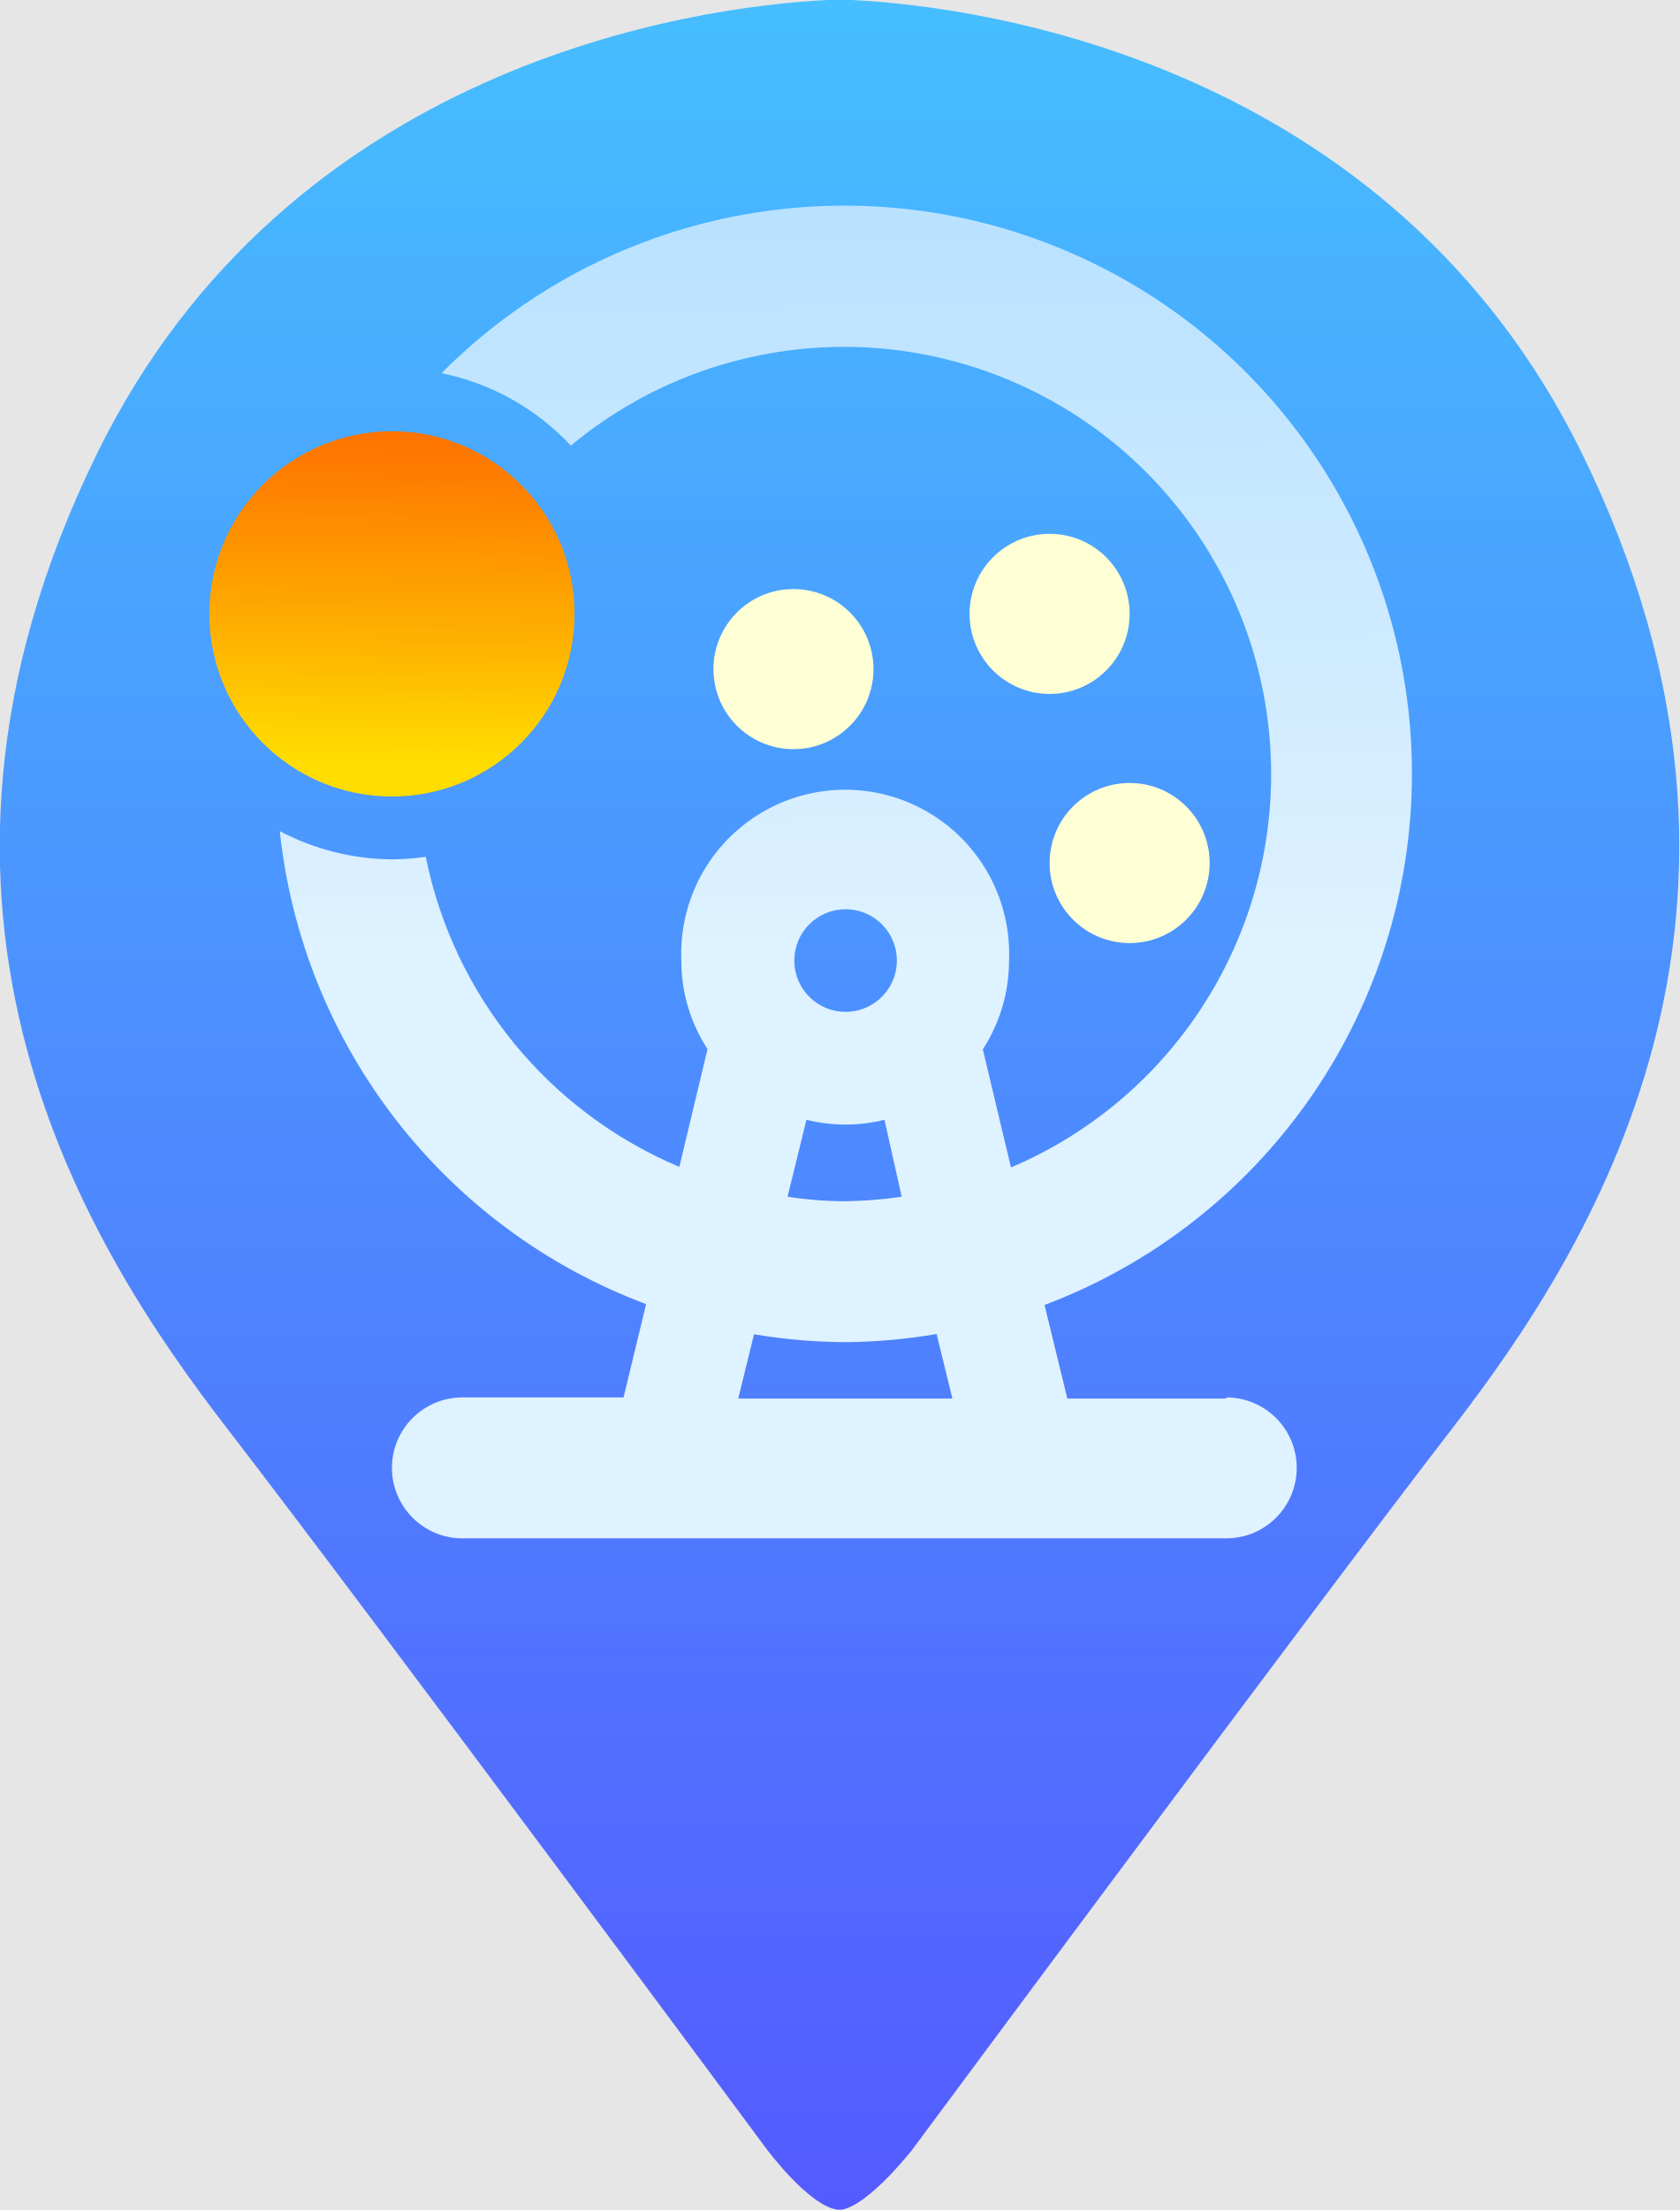
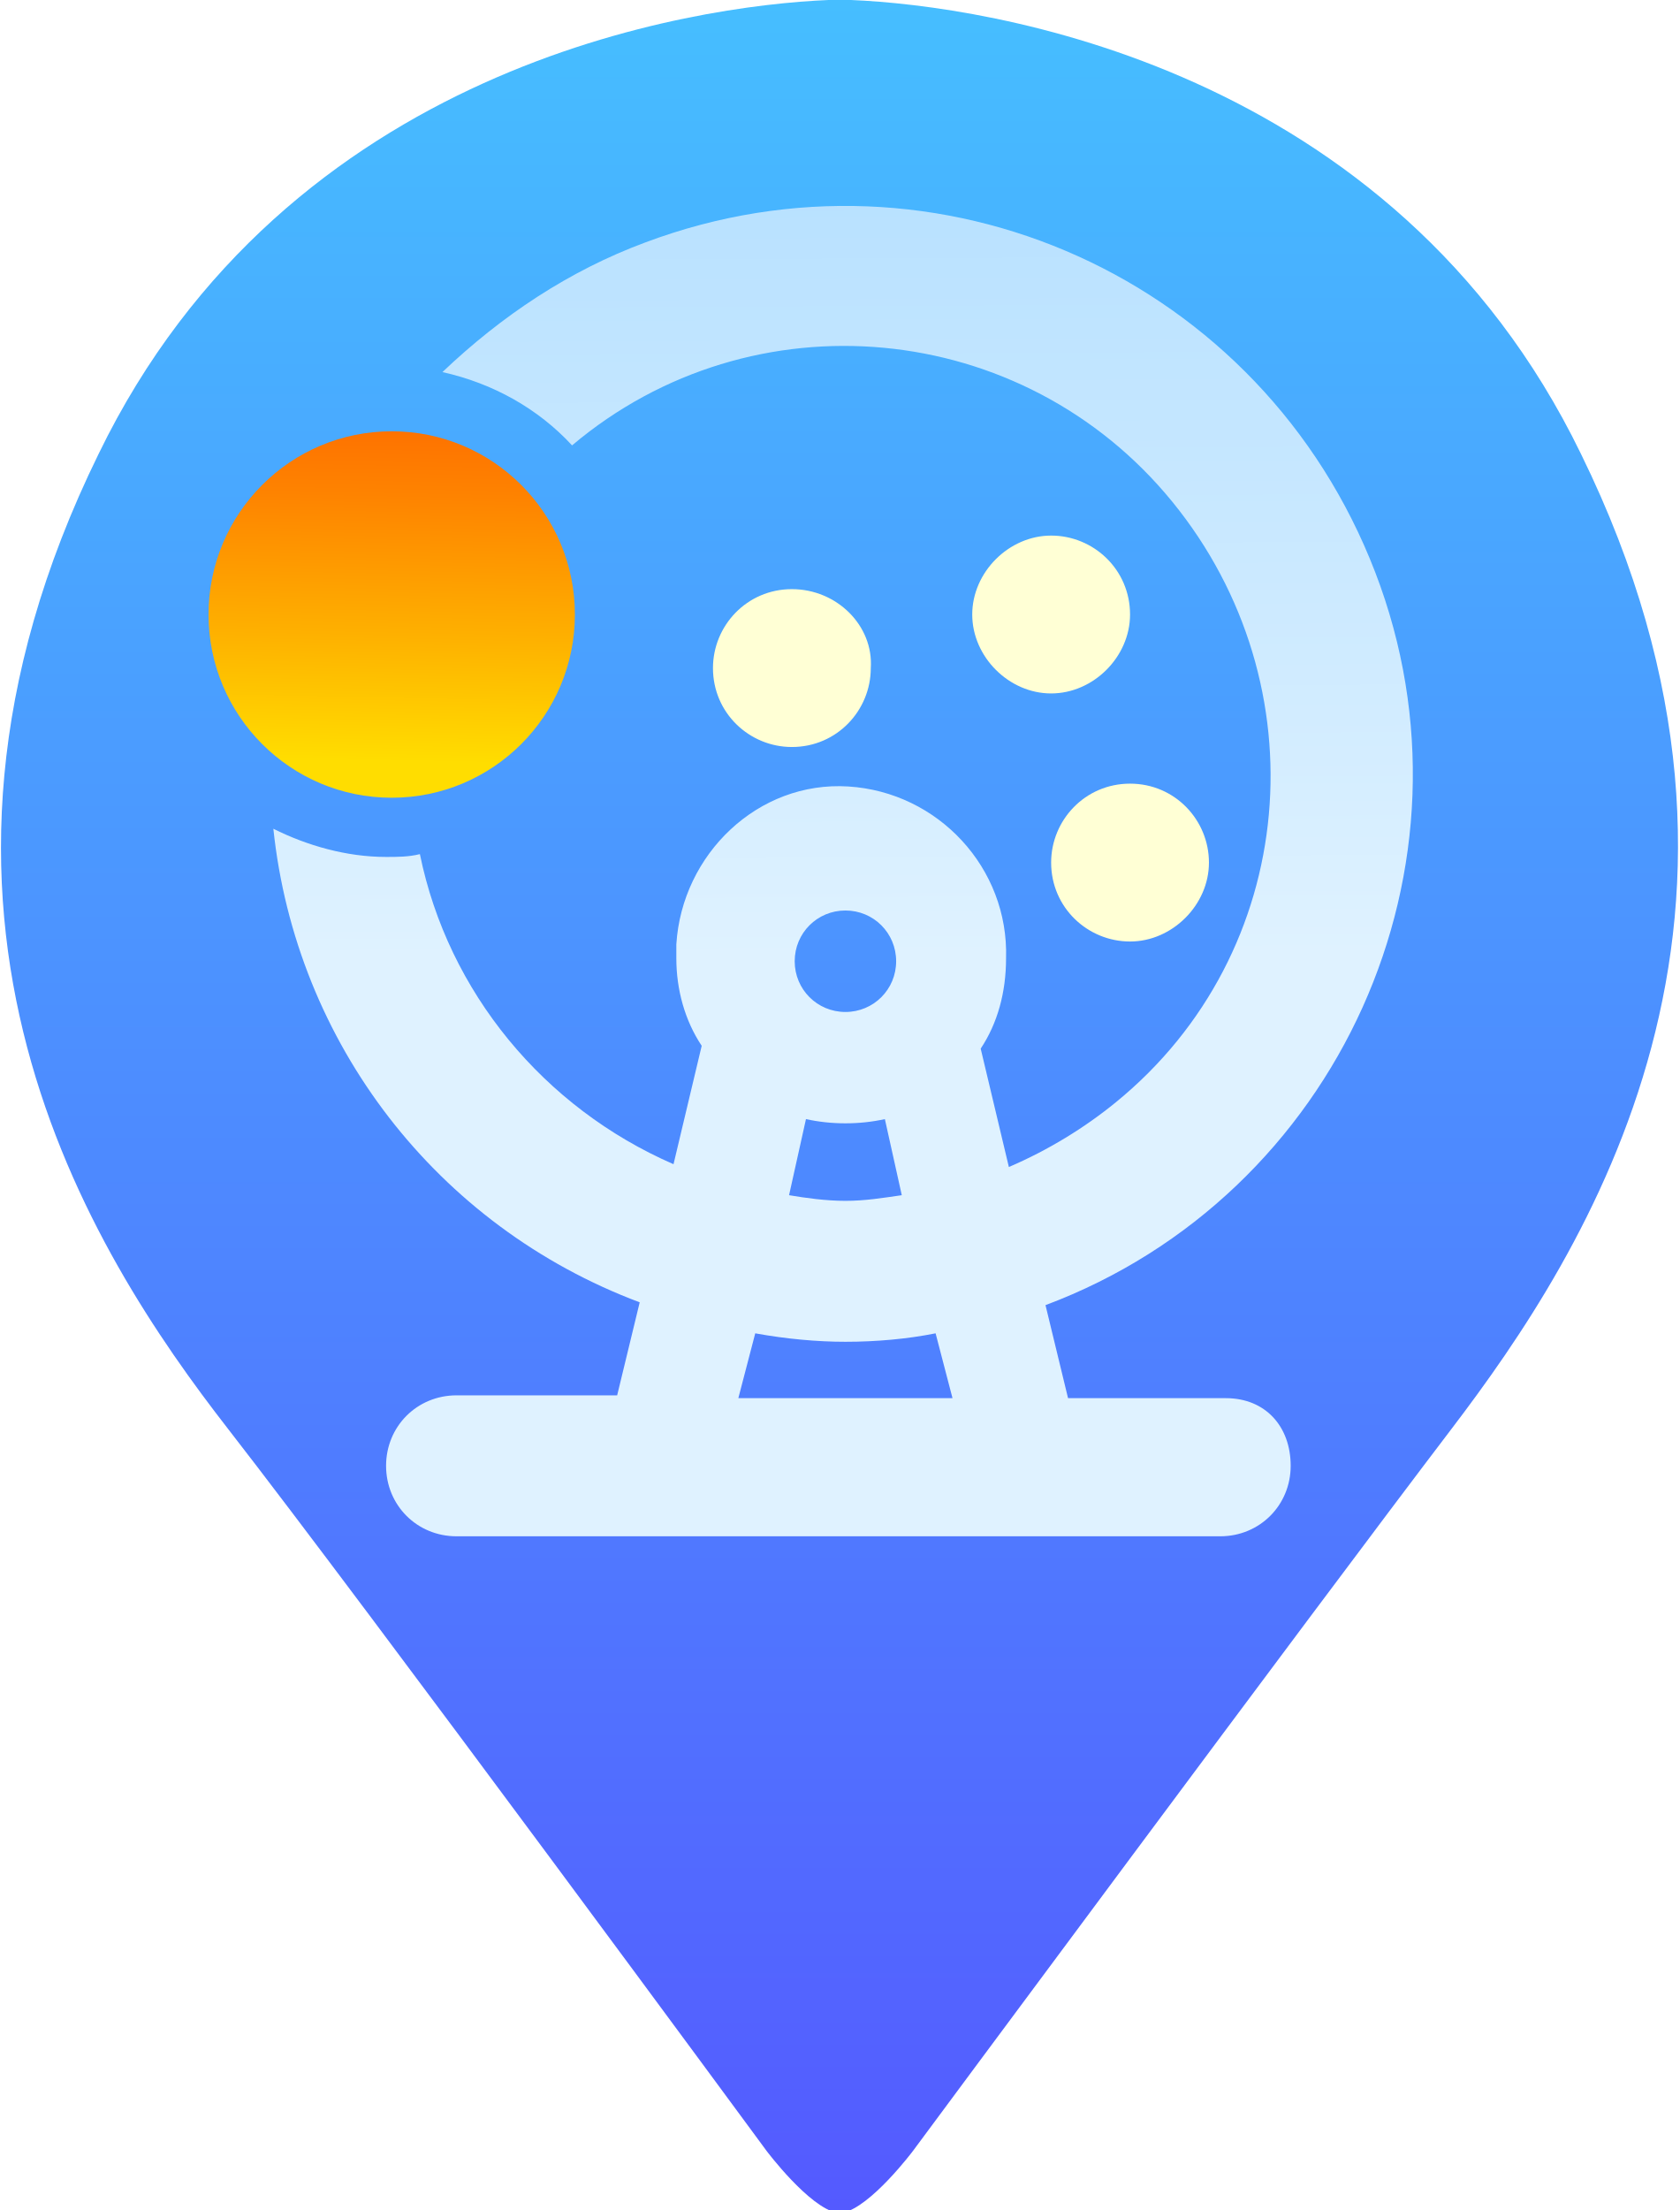
- <svg xmlns="http://www.w3.org/2000/svg" xmlns:xlink="http://www.w3.org/1999/xlink" viewBox="0 0 59.6 78.41">
-   <defs>
-     <style>.cls-1{fill:#e6e6e6;}.cls-2{fill:url(#未命名漸層_53);}.cls-3{fill:url(#未命名漸層_9);}.cls-4{fill:url(#未命名漸層_9-2);}.cls-5{fill:url(#未命名漸層_9-3);}.cls-6{fill:url(#未命名漸層_54);}.cls-7{fill:url(#未命名漸層_68);}</style>
-     <linearGradient id="未命名漸層_53" x1="29.8" y1="78.41" x2="29.8" gradientUnits="userSpaceOnUse">
-       <stop offset="0" stop-color="#545aff" />
-       <stop offset="1" stop-color="#46beff" />
+ <svg xmlns="http://www.w3.org/2000/svg" version="1.1" id="圖層_1" x="0px" y="0px" viewBox="0 0 59.6 78.4" style="enable-background:new 0 0 59.6 78.4;" xml:space="preserve">
+   <style type="text/css">
+ 	.st0{fill:url(#SVGID_1_);}
+ 	.st1{fill:url(#SVGID_2_);}
+ 	.st2{fill:url(#SVGID_3_);}
+ 	.st3{fill:url(#SVGID_4_);}
+ 	.st4{fill:url(#SVGID_5_);}
+ 	.st5{fill:url(#SVGID_6_);}
+ </style>
+   <g id="圖層_2_1_">
+     <linearGradient id="SVGID_1_" gradientUnits="userSpaceOnUse" x1="29.794" y1="-0.51" x2="29.794" y2="77.89" gradientTransform="matrix(1 0 0 -1 0 77.8898)">
+       <stop offset="0" style="stop-color:#545AFF" />
+       <stop offset="1" style="stop-color:#46BEFF" />
    </linearGradient>
-     <linearGradient id="未命名漸層_9" x1="37.25" y1="-2.99" x2="37.25" y2="14.94" gradientUnits="userSpaceOnUse">
-       <stop offset="0" stop-color="#fff2b2" />
-       <stop offset="0.39" stop-color="#fff6bc" />
-       <stop offset="1" stop-color="#ffffd5" />
+     <path class="st0" d="M56.1,16.1C49.4,2.3,35,0.2,30.2,0l0,0h-0.8l0,0C24.6,0.2,10.2,2.3,3.5,16.1c-8,16.3-0.3,28.3,4.6,34.6   s19.1,25.6,19.1,25.6s1.5,2,2.5,2.2h0.2c1-0.2,2.5-2.2,2.5-2.2S46.7,57,51.5,50.7S64.1,32.4,56.1,16.1z" />
+     <linearGradient id="SVGID_2_" gradientUnits="userSpaceOnUse" x1="37.25" y1="80.88" x2="37.25" y2="62.95" gradientTransform="matrix(1 0 0 -1 0 77.8898)">
+       <stop offset="0" style="stop-color:#FFF2B2" />
+       <stop offset="0.39" style="stop-color:#FFF6BC" />
+       <stop offset="1" style="stop-color:#FFFFD5" />
    </linearGradient>
-     <linearGradient id="未命名漸層_9-2" x1="28.15" y1="-1.03" x2="28.15" y2="16.89" xlink:href="#未命名漸層_9" />
-     <linearGradient id="未命名漸層_9-3" x1="40.09" y1="5.85" x2="40.09" y2="23.77" xlink:href="#未命名漸層_9" />
-     <linearGradient id="未命名漸層_54" x1="14.16" y1="9.62" x2="13.72" y2="31.08" gradientUnits="userSpaceOnUse">
-       <stop offset="0.09" stop-color="#fd5d00" />
-       <stop offset="0.19" stop-color="#fd6700" />
-       <stop offset="0.37" stop-color="#fe8300" />
-       <stop offset="0.6" stop-color="#feb000" />
-       <stop offset="0.81" stop-color="#fd0" />
+     <path class="st1" d="M40.1,21.8c0-1.6-1.3-2.8-2.8-2.8s-2.8,1.3-2.8,2.8s1.3,2.8,2.8,2.8S40.1,23.3,40.1,21.8L40.1,21.8z" />
+     <linearGradient id="SVGID_3_" gradientUnits="userSpaceOnUse" x1="28.16" y1="78.92" x2="28.16" y2="61" gradientTransform="matrix(1 0 0 -1 0 77.8898)">
+       <stop offset="0" style="stop-color:#FFF2B2" />
+       <stop offset="0.39" style="stop-color:#FFF6BC" />
+       <stop offset="1" style="stop-color:#FFFFD5" />
    </linearGradient>
-     <linearGradient id="未命名漸層_68" x1="29.85" y1="-5.06" x2="30.04" y2="33.93" gradientUnits="userSpaceOnUse">
-       <stop offset="0" stop-color="#aedcff" />
-       <stop offset="0.3" stop-color="#b8e1ff" />
-       <stop offset="0.82" stop-color="#d4edff" />
-       <stop offset="1" stop-color="#dff2ff" />
+     <path class="st2" d="M28.1,20.9c-1.6,0-2.8,1.3-2.8,2.8c0,1.6,1.3,2.8,2.8,2.8c1.6,0,2.8-1.3,2.8-2.8C31,22.2,29.7,20.9,28.1,20.9   C28.2,20.9,28.2,20.9,28.1,20.9z" />
+     <linearGradient id="SVGID_4_" gradientUnits="userSpaceOnUse" x1="40.09" y1="72.04" x2="40.09" y2="54.12" gradientTransform="matrix(1 0 0 -1 0 77.8898)">
+       <stop offset="0" style="stop-color:#FFF2B2" />
+       <stop offset="0.39" style="stop-color:#FFF6BC" />
+       <stop offset="1" style="stop-color:#FFFFD5" />
    </linearGradient>
-   </defs>
-   <g id="圖層_3" data-name="圖層 3">
-     <rect class="cls-1" x="-487.51" y="-22.53" width="702.75" height="269.75" />
-   </g>
-   <g id="圖層_2" data-name="圖層 2">
-     <path class="cls-2" d="M56.14,16.08C49.38,2.3,35,.23,30.22,0V0h-.84V0C24.58.23,10.21,2.3,3.45,16.08c-8,16.29-.27,28.28,4.61,34.6S27.21,76.25,27.21,76.25s1.48,2,2.51,2.15h.16c1-.2,2.51-2.15,2.51-2.15S46.66,57,51.54,50.68,64.13,32.37,56.14,16.08Z" />
-     <path class="cls-3" d="M40.09,21.78a2.84,2.84,0,1,0-2.84,2.84A2.84,2.84,0,0,0,40.09,21.78Z" />
-     <path class="cls-4" d="M28.15,20.9A2.84,2.84,0,1,0,31,23.74,2.84,2.84,0,0,0,28.15,20.9Z" />
-     <path class="cls-5" d="M40.09,27.78a2.84,2.84,0,1,0,2.84,2.84A2.84,2.84,0,0,0,40.09,27.78Z" />
-     <circle class="cls-6" cx="13.91" cy="21.78" r="6.48" />
-     <path class="cls-7" d="M43.52,49.62H37.88l-.81-3.32a20.15,20.15,0,1,0-21.4-33.06,8.63,8.63,0,0,1,4.59,2.57A15.16,15.16,0,1,1,35.88,41.42l-1-4.19a5.77,5.77,0,0,0,.93-3.15,5.82,5.82,0,1,0-11.63,0,5.71,5.71,0,0,0,.93,3.14l-1,4.18a15.2,15.2,0,0,1-9-11,9.23,9.23,0,0,1-1.18.09,8.71,8.71,0,0,1-4-1,20.2,20.2,0,0,0,13,16.78l-.8,3.31H16.41a2.5,2.5,0,0,0,0,5H43.52a2.5,2.5,0,0,0,0-5ZM30,32.26a1.82,1.82,0,1,1-1.81,1.82A1.82,1.82,0,0,1,30,32.26Zm-1.38,7.47a5.73,5.73,0,0,0,2.77,0L32,42.46a15.33,15.33,0,0,1-2,.16,13.94,13.94,0,0,1-2.05-.16Zm-1.86,7.61a20.43,20.43,0,0,0,3.24.28,20.22,20.22,0,0,0,3.24-.29l.56,2.29h-7.6Z" />
+     <path class="st3" d="M40.1,27.8c-1.6,0-2.8,1.3-2.8,2.8c0,1.6,1.3,2.8,2.8,2.8s2.8-1.3,2.8-2.8C42.9,29.1,41.7,27.8,40.1,27.8   L40.1,27.8z" />
+     <linearGradient id="SVGID_5_" gradientUnits="userSpaceOnUse" x1="14.159" y1="68.27" x2="13.719" y2="46.81" gradientTransform="matrix(1 0 0 -1 0 77.8898)">
+       <stop offset="9.000000e-02" style="stop-color:#FD5D00" />
+       <stop offset="0.19" style="stop-color:#FD6700" />
+       <stop offset="0.37" style="stop-color:#FE8300" />
+       <stop offset="0.6" style="stop-color:#FEB000" />
+       <stop offset="0.81" style="stop-color:#FFDD00" />
+     </linearGradient>
+     <circle class="st4" cx="13.9" cy="21.8" r="6.5" />
+     <linearGradient id="SVGID_6_" gradientUnits="userSpaceOnUse" x1="29.86" y1="82.95" x2="30.05" y2="43.96" gradientTransform="matrix(1 0 0 -1 0 77.8898)">
+       <stop offset="0" style="stop-color:#AEDCFF" />
+       <stop offset="0.3" style="stop-color:#B8E1FF" />
+       <stop offset="0.82" style="stop-color:#D4EDFF" />
+       <stop offset="1" style="stop-color:#DFF2FF" />
+     </linearGradient>
+     <path class="st5" d="M43.5,49.6h-5.6l-0.8-3.3c10.4-3.9,15.7-15.6,11.7-26S33.3,4.7,22.9,8.6c-2.7,1-5.1,2.6-7.2,4.6   c1.8,0.4,3.4,1.3,4.6,2.6c6.4-5.4,16-4.5,21.3,2s4.5,16-2,21.3c-1.1,0.9-2.4,1.7-3.8,2.3l-1-4.2c0.6-0.9,0.9-2,0.9-3.2   c0.1-3.2-2.4-5.9-5.6-6.1s-5.9,2.4-6.1,5.6c0,0.2,0,0.3,0,0.5c0,1.1,0.3,2.2,0.9,3.1l-1,4.2c-4.6-2-8-6.1-9-11   c-0.4,0.1-0.8,0.1-1.2,0.1c-1.4,0-2.8-0.4-4-1c0.8,7.6,5.8,14.1,13,16.8l-0.8,3.3h-5.7c-1.4,0-2.5,1.1-2.5,2.5s1.1,2.5,2.5,2.5   h27.1c1.4,0,2.5-1.1,2.5-2.5S44.9,49.6,43.5,49.6L43.5,49.6z M30,32.3c1,0,1.8,0.8,1.8,1.8c0,1-0.8,1.8-1.8,1.8   c-1,0-1.8-0.8-1.8-1.8c0,0,0,0,0,0C28.2,33.1,29,32.3,30,32.3z M28.6,39.7c0.9,0.2,1.9,0.2,2.8,0l0.6,2.7c-0.7,0.1-1.3,0.2-2,0.2   c-0.7,0-1.4-0.1-2-0.2L28.6,39.7z M26.8,47.3c1.1,0.2,2.2,0.3,3.2,0.3c1.1,0,2.2-0.1,3.2-0.3l0.6,2.3h-7.6L26.8,47.3z" />
  </g>
</svg>
